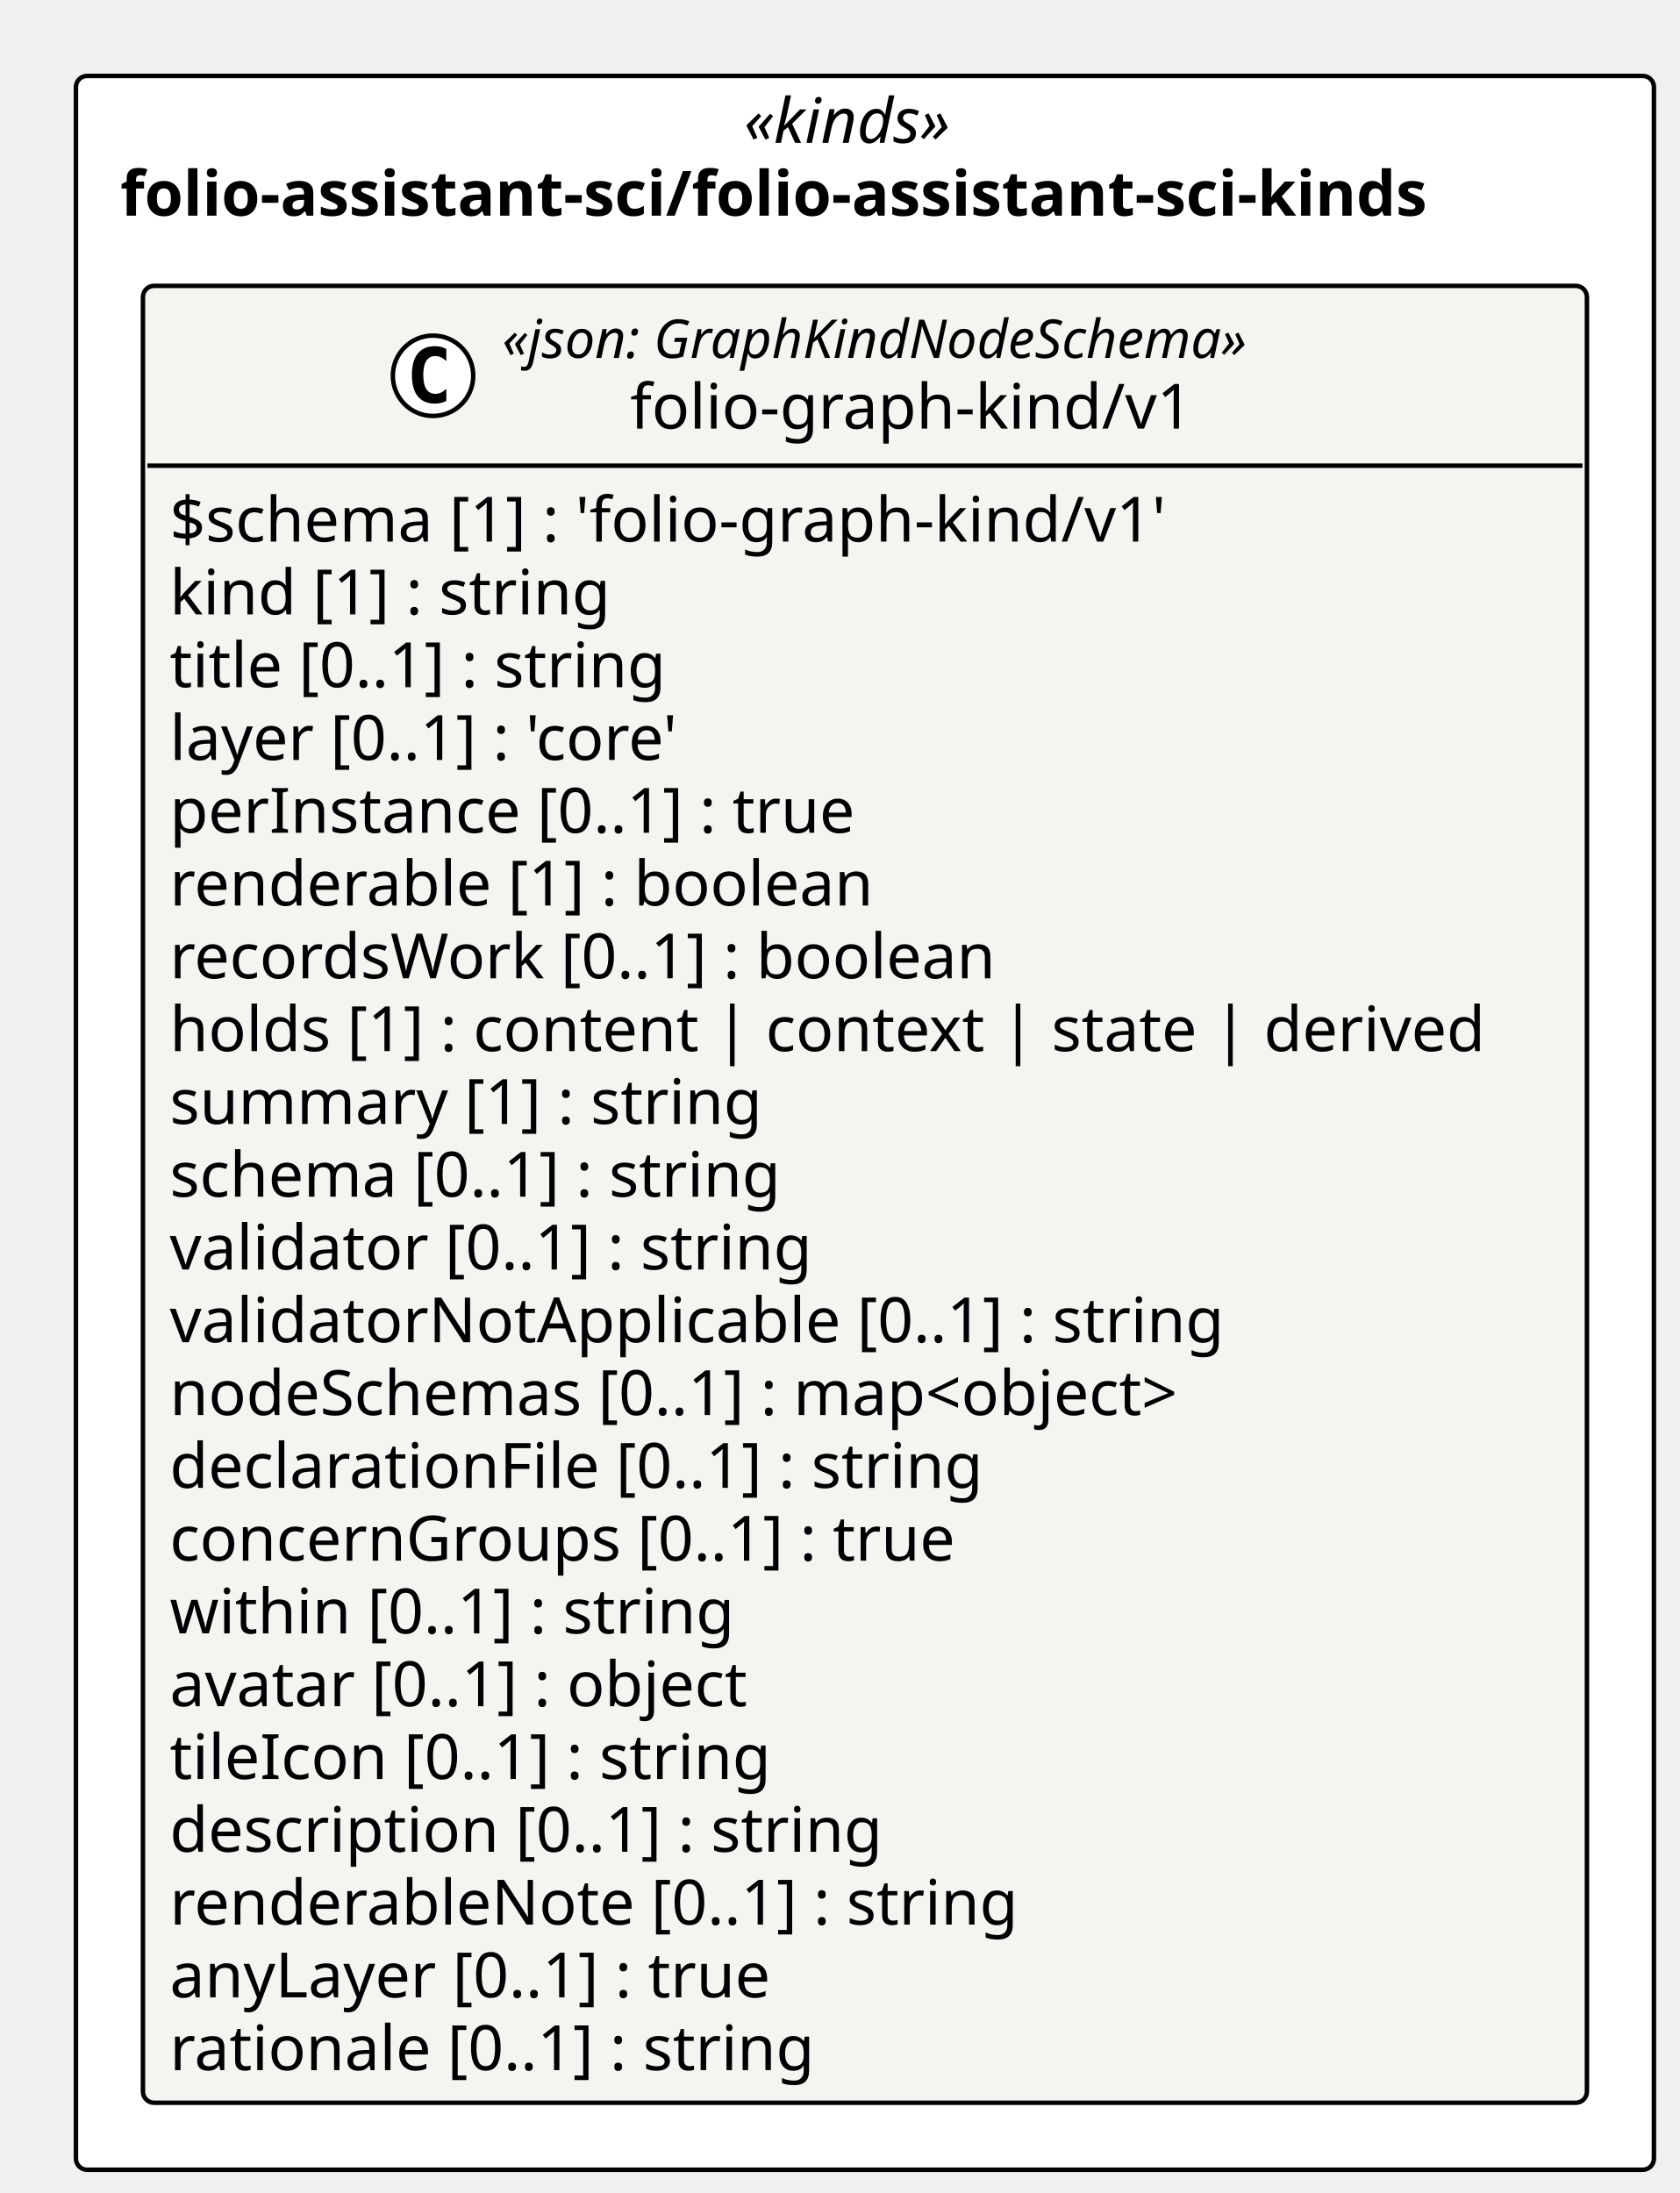
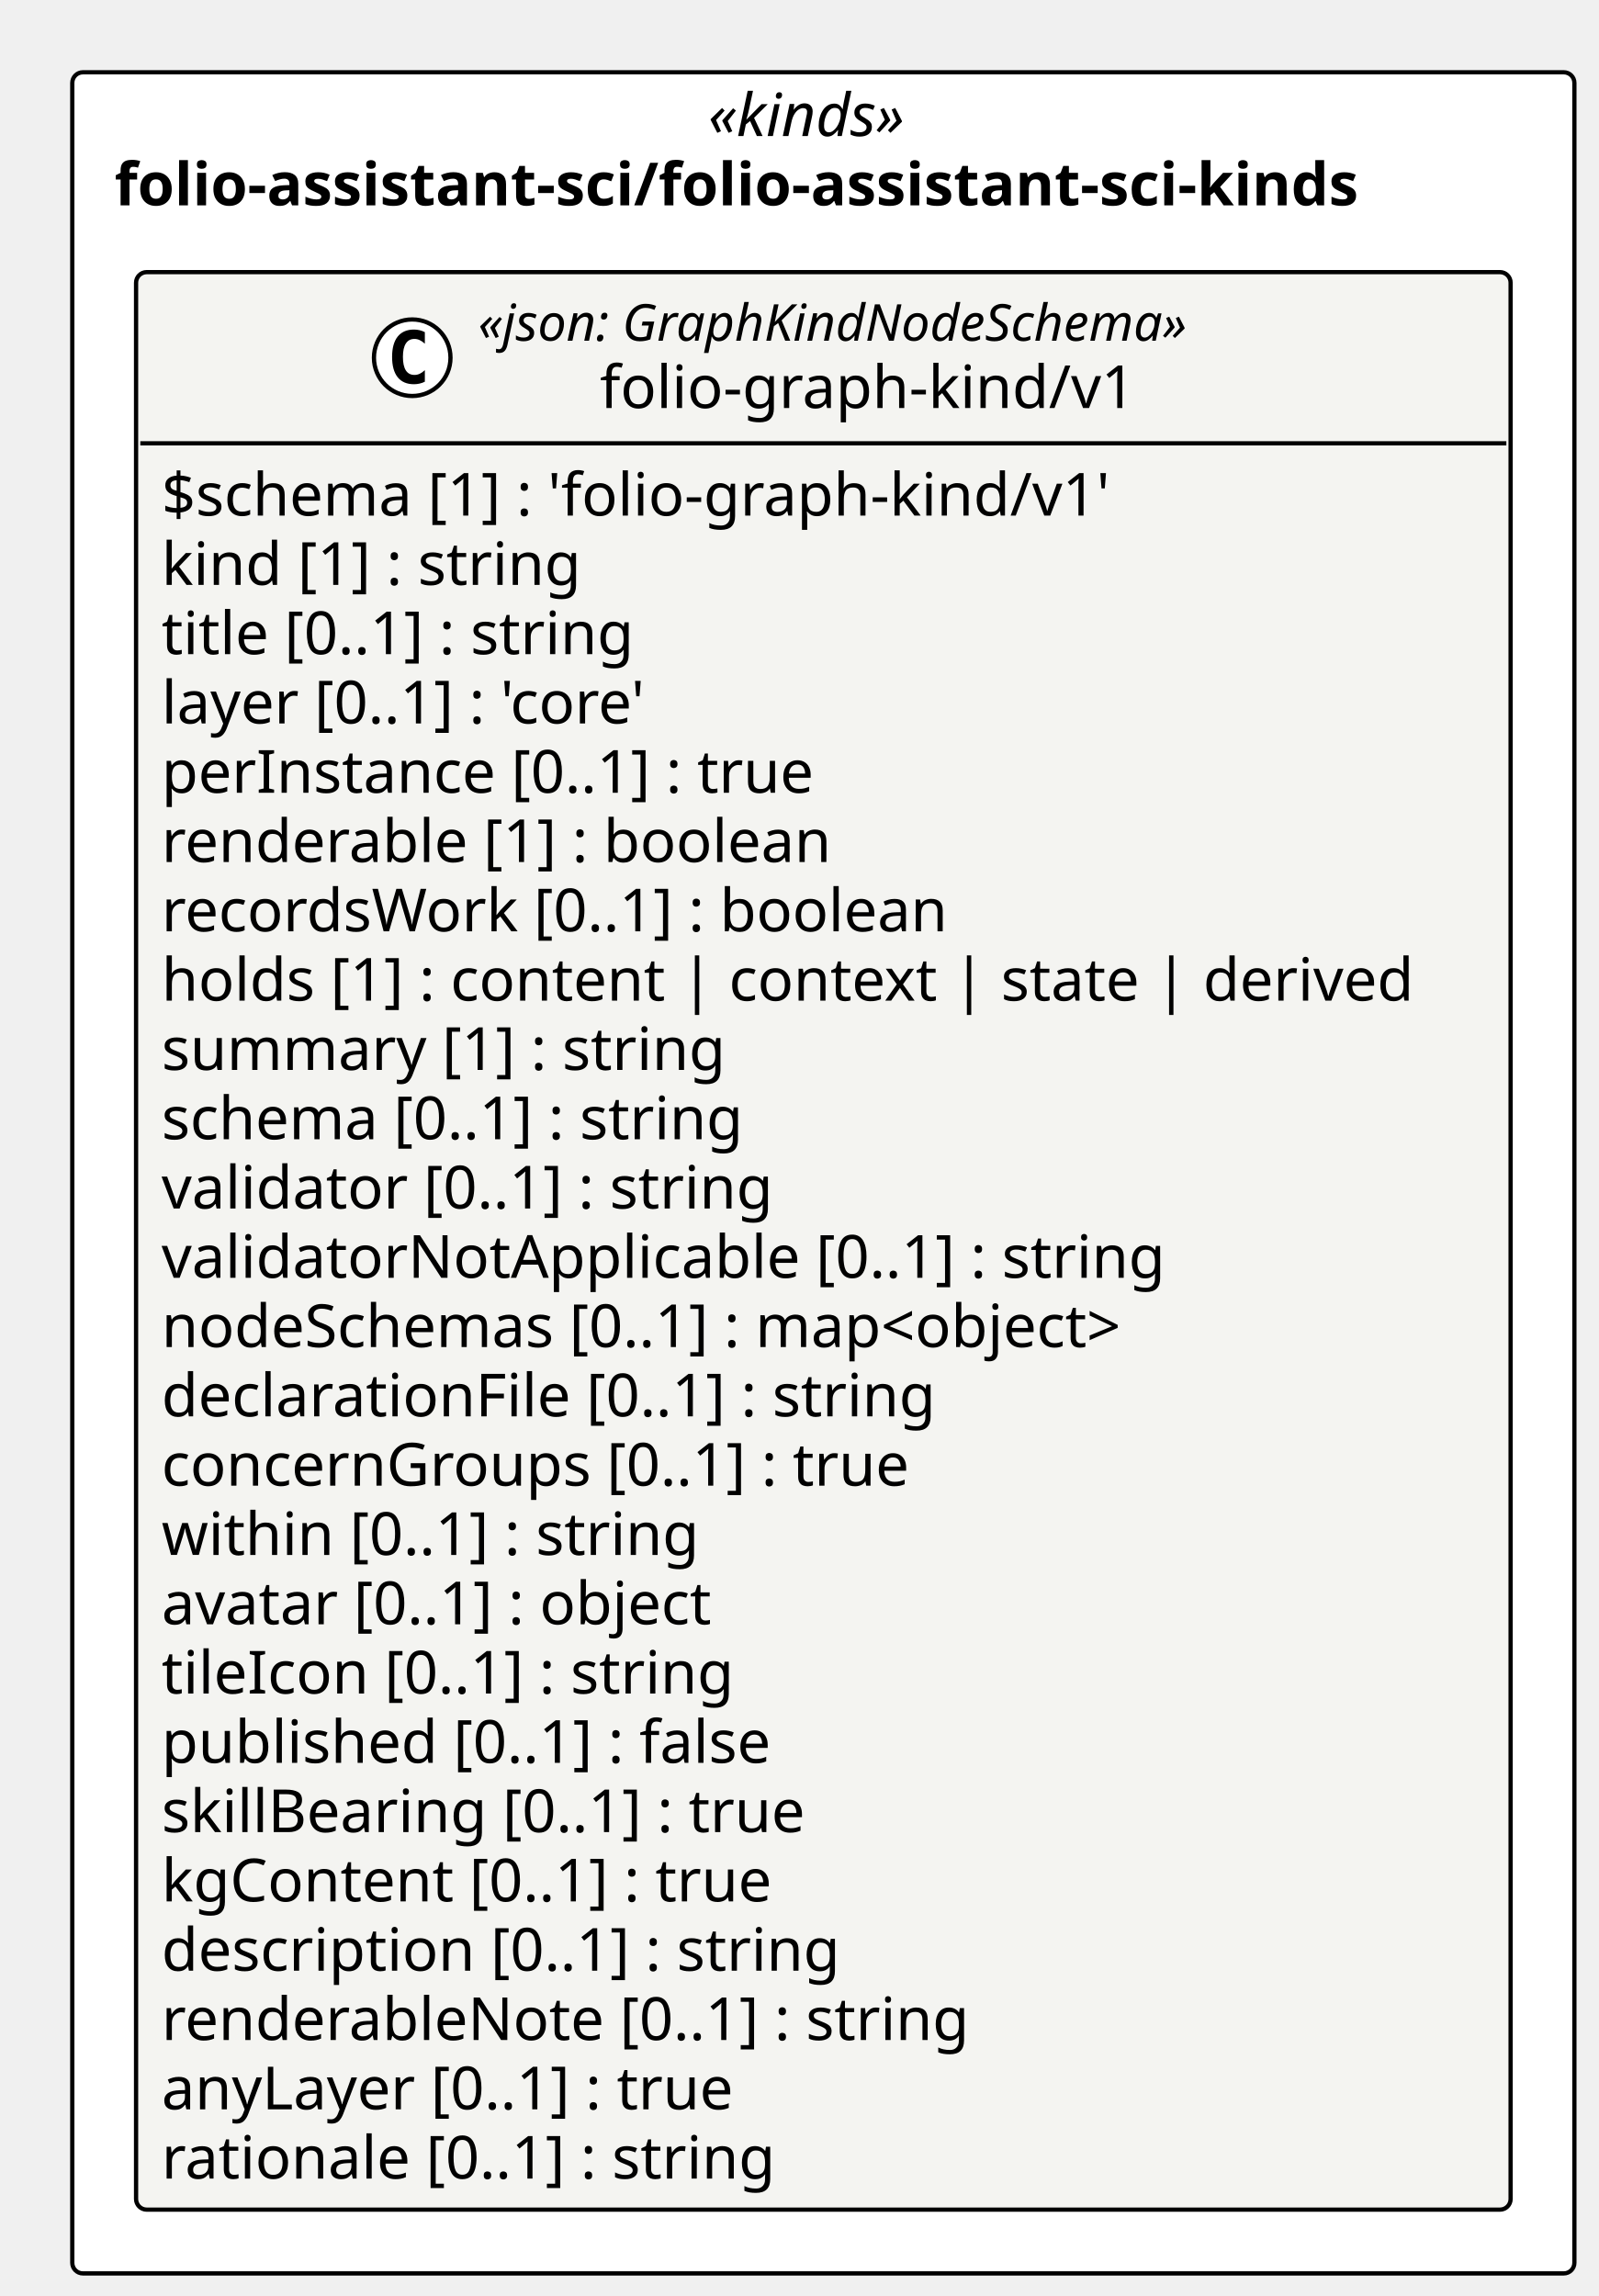
- <svg xmlns="http://www.w3.org/2000/svg" contentStyleType="text/css" height="491px" preserveAspectRatio="none" style="width:376px;height:491px;background:#FFFFFF;" version="1.1" viewBox="0 0 376 491" width="376px" zoomAndPan="magnify">
+ <svg xmlns="http://www.w3.org/2000/svg" contentStyleType="text/css" height="540px" preserveAspectRatio="none" style="width:376px;height:540px;background:#FFFFFF;" version="1.1" viewBox="0 0 376 540" width="376px" zoomAndPan="magnify">
  <defs />
  <g>
-     <rect fill="#FFFFFF" height="468.797" rx="2.5" ry="2.5" style="stroke:#000000;stroke-width:1.0;" width="353.268" x="17" y="17" />
+     <rect fill="#FFFFFF" height="517.688" rx="2.5" ry="2.5" style="stroke:#000000;stroke-width:1.0;" width="353.268" x="17" y="17" />
    <text fill="#000000" font-family="Verdana" font-size="14" font-style="italic" lengthAdjust="spacing" textLength="54.182" x="166.543" y="31.995">«kinds»</text>
    <text fill="#000000" font-family="Verdana" font-size="14" font-weight="bold" lengthAdjust="spacing" textLength="333.396" x="26.936" y="48.292">folio-assistant-sci/folio-assistant-sci-kinds</text>
    <g id="elem_folio_assistant_sci_folio_assistant_sci_kinds_folio_graph_kind_v1_folio_graph_kind_v1">
-       <rect codeLine="11" fill="#F4F4F1" height="406.797" id="folio_assistant_sci_folio_assistant_sci_kinds_folio_graph_kind_v1_folio_graph_kind_v1" rx="2.5" ry="2.5" style="stroke:#000000;stroke-width:1.0;" width="323.268" x="32" y="64" />
+       <rect codeLine="11" fill="#F4F4F1" height="455.688" id="folio_assistant_sci_folio_assistant_sci_kinds_folio_graph_kind_v1_folio_graph_kind_v1" rx="2.5" ry="2.5" style="stroke:#000000;stroke-width:1.0;" width="323.268" x="32" y="64" />
      <ellipse cx="96.947" cy="84.133" fill="#FFFFFF" rx="9" ry="9" style="stroke:#000000;stroke-width:1.0;" />
      <path d="M99.916,89.773 Q99.338,90.07 98.697,90.211 Q98.057,90.367 97.353,90.367 Q94.853,90.367 93.525,88.727 Q92.213,87.07 92.213,83.945 Q92.213,80.82 93.525,79.164 Q94.853,77.508 97.353,77.508 Q98.057,77.508 98.697,77.664 Q99.353,77.82 99.916,78.117 L99.916,80.836 Q99.291,80.258 98.697,79.992 Q98.103,79.711 97.478,79.711 Q96.135,79.711 95.447,80.789 Q94.76,81.852 94.76,83.945 Q94.76,86.039 95.447,87.117 Q96.135,88.18 97.478,88.18 Q98.103,88.18 98.697,87.914 Q99.291,87.633 99.916,87.055 L99.916,89.773 Z " fill="#000000" />
      <text fill="#000000" font-family="Verdana" font-size="12" font-style="italic" lengthAdjust="spacing" textLength="189.873" x="112.447" y="80.139">«json: GraphKindNodeSchema»</text>
      <text fill="#000000" font-family="Verdana" font-size="14" lengthAdjust="spacing" textLength="132.59" x="141.089" y="95.964">folio-graph-kind/v1</text>
      <line style="stroke:#000000;stroke-width:1.0;" x1="33" x2="354.268" y1="104.266" y2="104.266" />
      <text fill="#000000" font-family="Verdana" font-size="14" lengthAdjust="spacing" textLength="241.787" x="38" y="121.261">$schema [1] : 'folio-graph-kind/v1'</text>
      <text fill="#000000" font-family="Verdana" font-size="14" lengthAdjust="spacing" textLength="107.844" x="38" y="137.558">kind [1] : string</text>
      <text fill="#000000" font-family="Verdana" font-size="14" lengthAdjust="spacing" textLength="123.266" x="38" y="153.855">title [0..1] : string</text>
      <text fill="#000000" font-family="Verdana" font-size="14" lengthAdjust="spacing" textLength="129.158" x="38" y="170.151">layer [0..1] : 'core'</text>
      <text fill="#000000" font-family="Verdana" font-size="14" lengthAdjust="spacing" textLength="167.241" x="38" y="186.448">perInstance [0..1] : true</text>
      <text fill="#000000" font-family="Verdana" font-size="14" lengthAdjust="spacing" textLength="170.338" x="38" y="202.745">renderable [1] : boolean</text>
      <text fill="#000000" font-family="Verdana" font-size="14" lengthAdjust="spacing" textLength="200.519" x="38" y="219.042">recordsWork [0..1] : boolean</text>
      <text fill="#000000" font-family="Verdana" font-size="14" lengthAdjust="spacing" textLength="311.268" x="38" y="235.339">holds [1] : content | context | state | derived</text>
      <text fill="#000000" font-family="Verdana" font-size="14" lengthAdjust="spacing" textLength="144.149" x="38" y="251.636">summary [1] : string</text>
      <text fill="#000000" font-family="Verdana" font-size="14" lengthAdjust="spacing" textLength="150.589" x="38" y="267.933">schema [0..1] : string</text>
      <text fill="#000000" font-family="Verdana" font-size="14" lengthAdjust="spacing" textLength="157.815" x="38" y="284.229">validator [0..1] : string</text>
      <text fill="#000000" font-family="Verdana" font-size="14" lengthAdjust="spacing" textLength="255.138" x="38" y="300.526">validatorNotApplicable [0..1] : string</text>
      <text fill="#000000" font-family="Verdana" font-size="14" lengthAdjust="spacing" textLength="251.932" x="38" y="316.823">nodeSchemas [0..1] : map&lt;object&gt;</text>
      <text fill="#000000" font-family="Verdana" font-size="14" lengthAdjust="spacing" textLength="199.158" x="38" y="333.12">declarationFile [0..1] : string</text>
      <text fill="#000000" font-family="Verdana" font-size="14" lengthAdjust="spacing" textLength="190.736" x="38" y="349.417">concernGroups [0..1] : true</text>
      <text fill="#000000" font-family="Verdana" font-size="14" lengthAdjust="spacing" textLength="138.359" x="38" y="365.714">within [0..1] : string</text>
      <text fill="#000000" font-family="Verdana" font-size="14" lengthAdjust="spacing" textLength="144.115" x="38" y="382.011">avatar [0..1] : object</text>
      <text fill="#000000" font-family="Verdana" font-size="14" lengthAdjust="spacing" textLength="147.041" x="38" y="398.308">tileIcon [0..1] : string</text>
-       <text fill="#000000" font-family="Verdana" font-size="14" lengthAdjust="spacing" textLength="173.735" x="38" y="414.604">description [0..1] : string</text>
-       <text fill="#000000" font-family="Verdana" font-size="14" lengthAdjust="spacing" textLength="205.502" x="38" y="430.901">renderableNote [0..1] : string</text>
-       <text fill="#000000" font-family="Verdana" font-size="14" lengthAdjust="spacing" textLength="149.208" x="38" y="447.198">anyLayer [0..1] : true</text>
-       <text fill="#000000" font-family="Verdana" font-size="14" lengthAdjust="spacing" textLength="158.129" x="38" y="463.495">rationale [0..1] : string</text>
+       <text fill="#000000" font-family="Verdana" font-size="14" lengthAdjust="spacing" textLength="157.103" x="38" y="414.604">published [0..1] : false</text>
+       <text fill="#000000" font-family="Verdana" font-size="14" lengthAdjust="spacing" textLength="165.71" x="38" y="430.901">skillBearing [0..1] : true</text>
+       <text fill="#000000" font-family="Verdana" font-size="14" lengthAdjust="spacing" textLength="157.11" x="38" y="447.198">kgContent [0..1] : true</text>
+       <text fill="#000000" font-family="Verdana" font-size="14" lengthAdjust="spacing" textLength="173.735" x="38" y="463.495">description [0..1] : string</text>
+       <text fill="#000000" font-family="Verdana" font-size="14" lengthAdjust="spacing" textLength="205.502" x="38" y="479.792">renderableNote [0..1] : string</text>
+       <text fill="#000000" font-family="Verdana" font-size="14" lengthAdjust="spacing" textLength="149.208" x="38" y="496.089">anyLayer [0..1] : true</text>
+       <text fill="#000000" font-family="Verdana" font-size="14" lengthAdjust="spacing" textLength="158.129" x="38" y="512.386">rationale [0..1] : string</text>
    </g>
  </g>
</svg>
